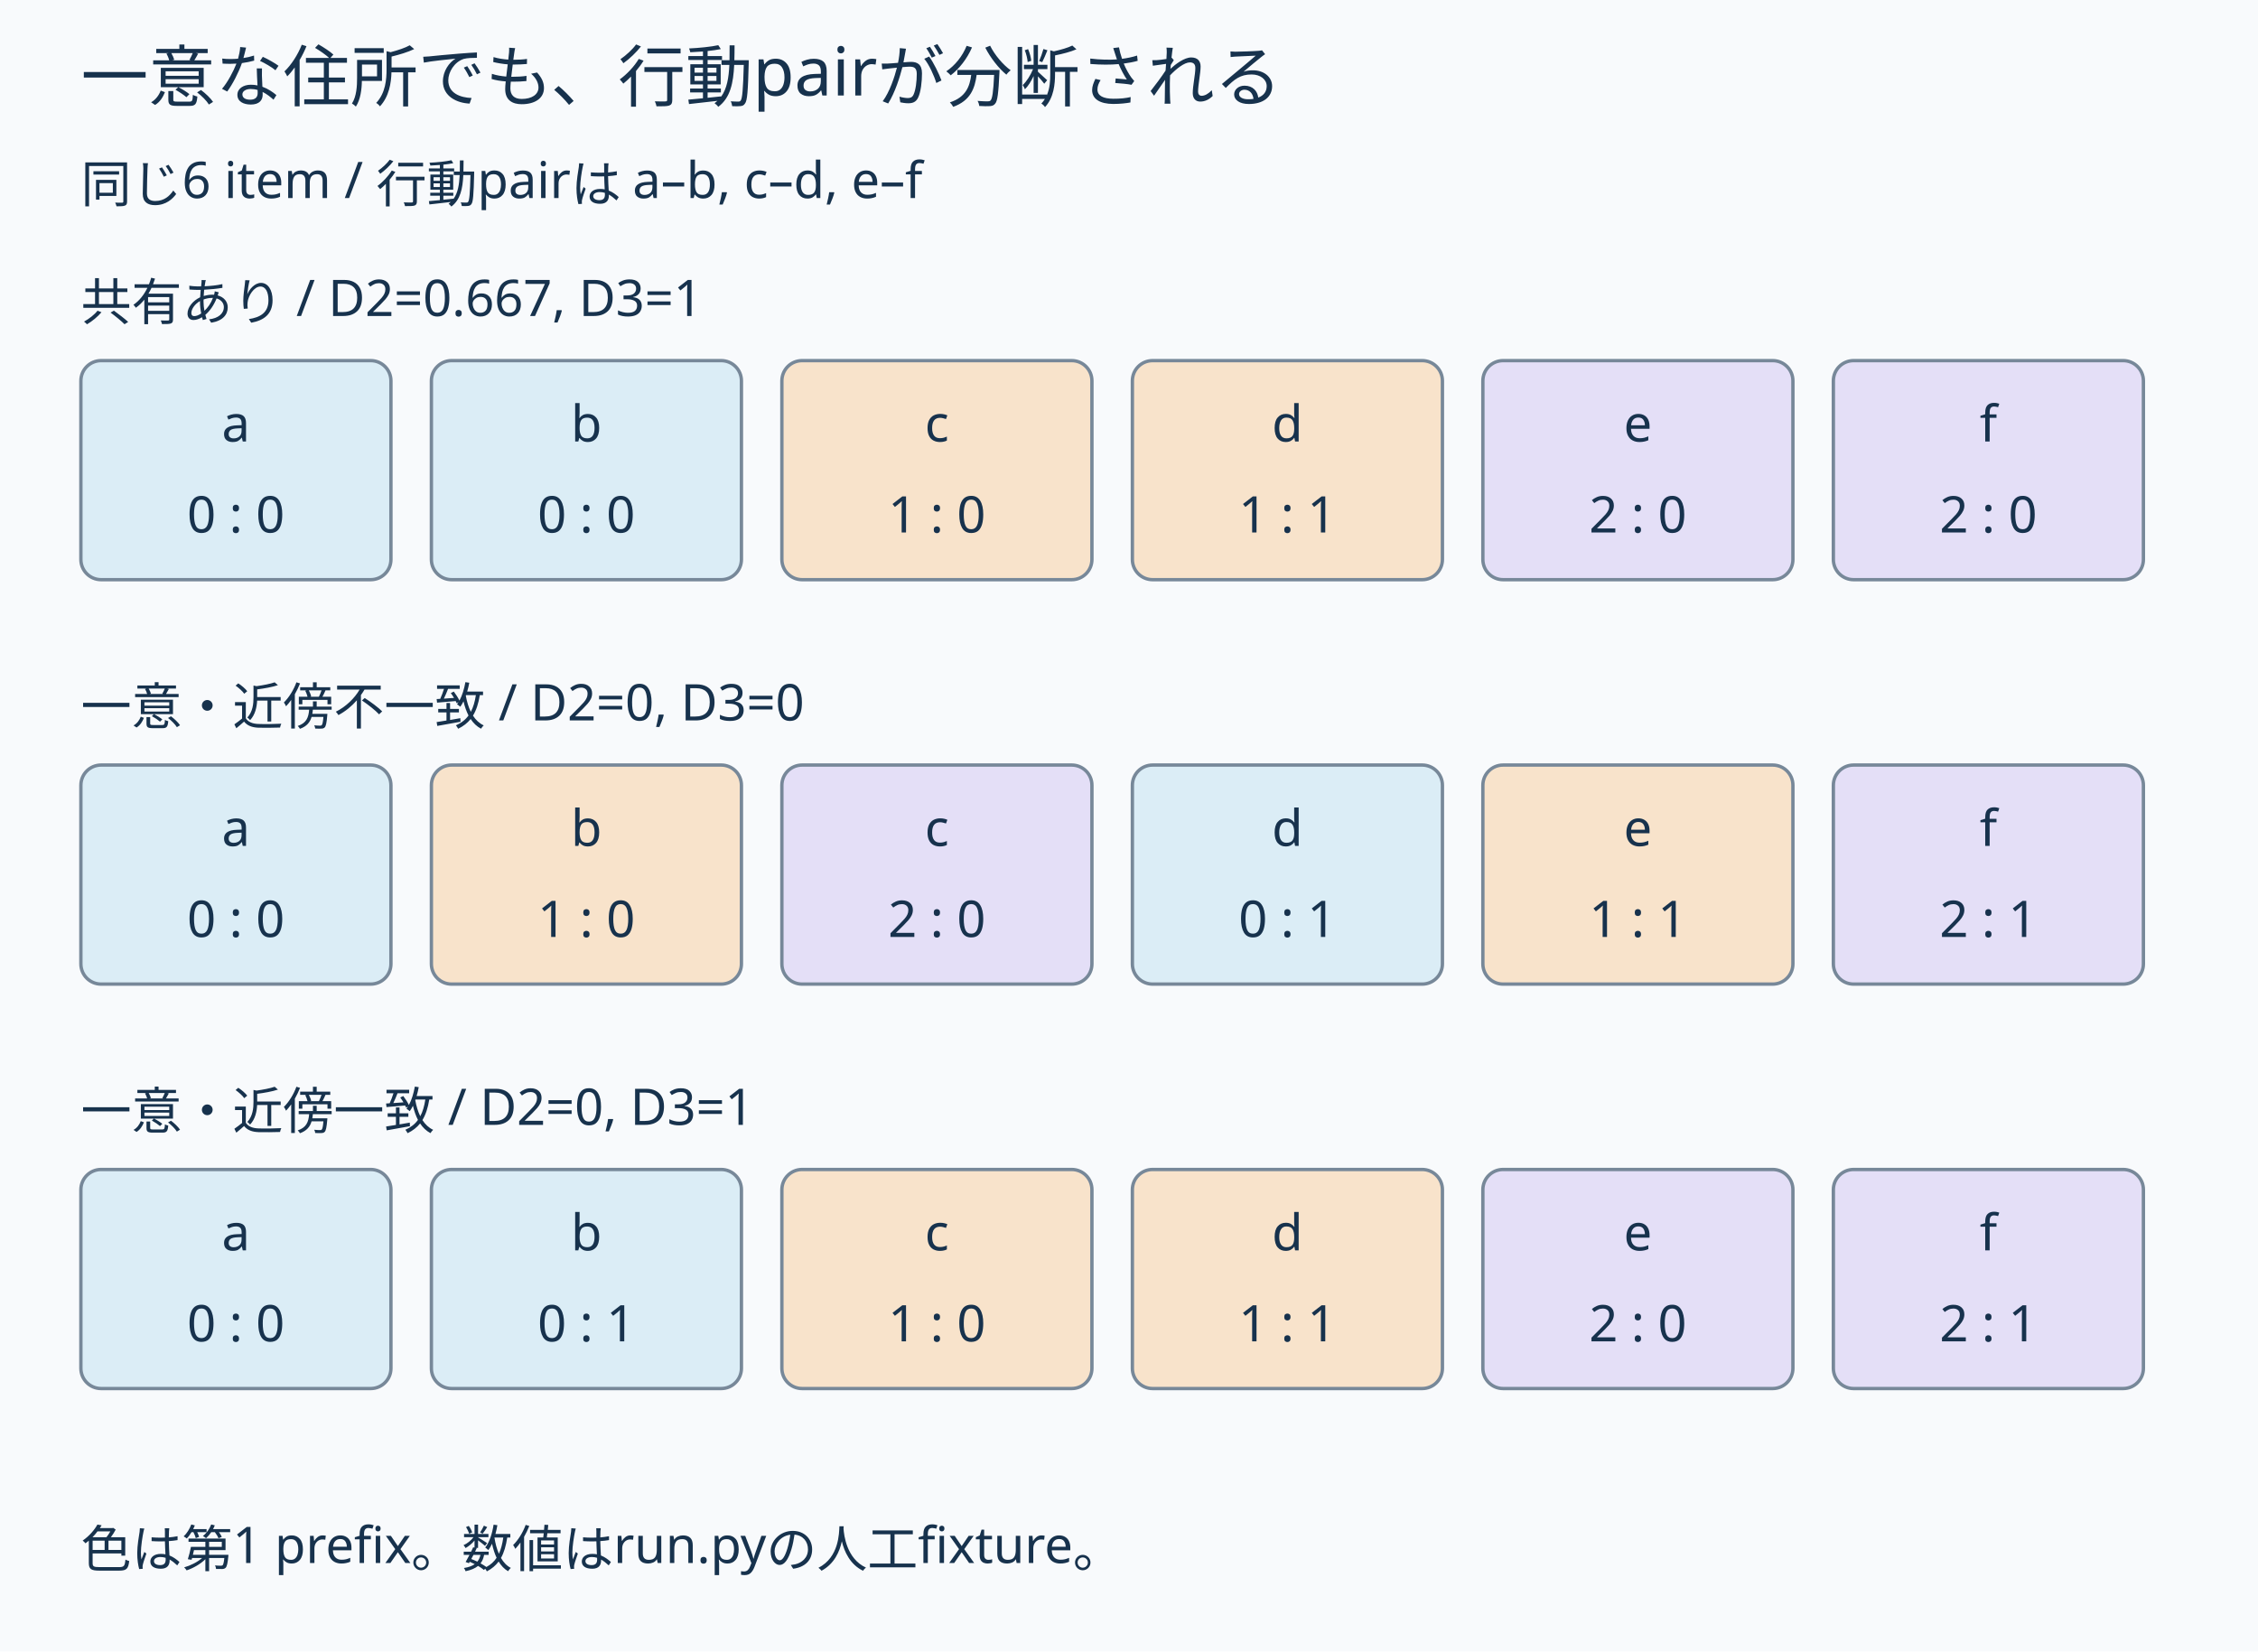
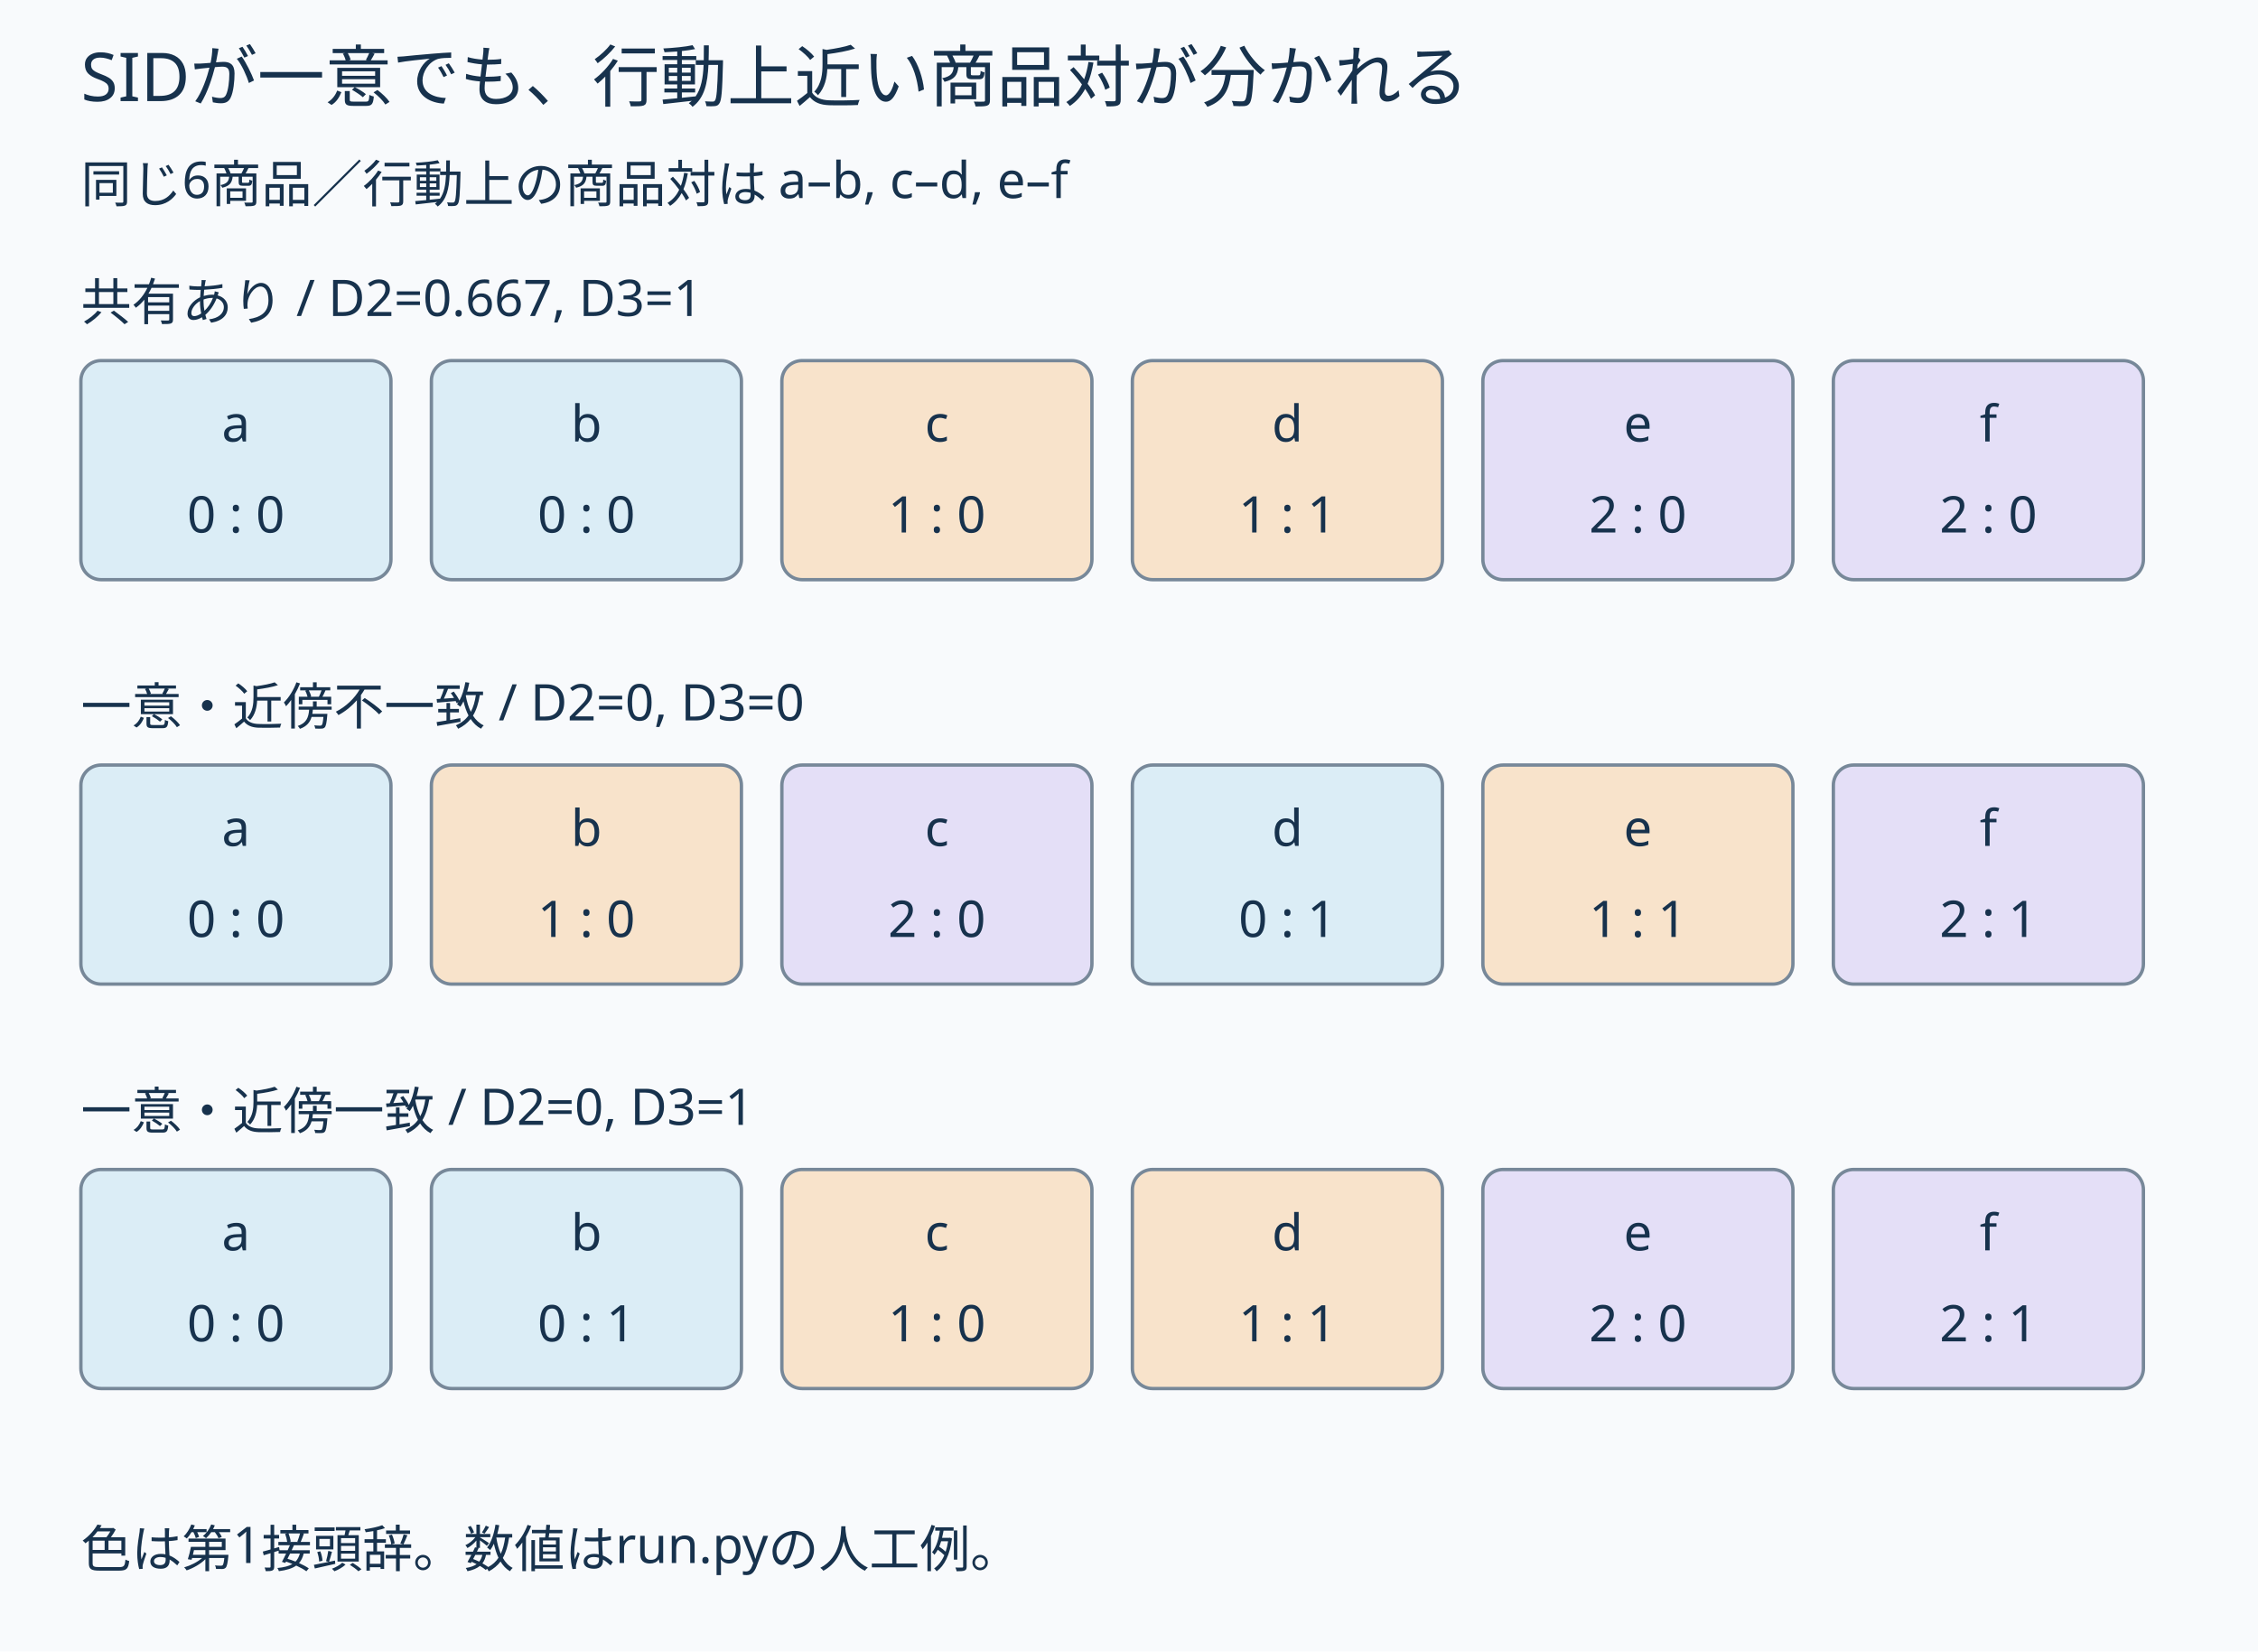
<svg xmlns="http://www.w3.org/2000/svg" viewBox="0 0 670 490" role="img" aria-label="3種類のSID住所表">
  <rect width="670" height="490" fill="#f8fafc" />
  <g font-family="sans-serif" font-size="15" fill="#17324d">
-     <text x="24" y="30" font-size="20">一意な住所でも、行動pairが分断される</text>
-     <text x="24" y="60">同じ6 item / 行動pairは a–b, c–d, e–f</text>
+     <text x="24" y="30" font-size="20">SIDが一意でも、行動上近い商品対が分かれる</text>
+     <text x="24" y="60">同じ6商品／行動上の商品対は a–b, c–d, e–f</text>
    <text x="24" y="95">共有あり / D2=0.667, D3=1</text>
    <rect x="24" y="107" width="92" height="65" rx="6" fill="#dbedf6" stroke="#789" />
    <text x="70" y="131" text-anchor="middle">a</text>
    <text x="70" y="158" text-anchor="middle">0 : 0</text>
    <rect x="128" y="107" width="92" height="65" rx="6" fill="#dbedf6" stroke="#789" />
    <text x="174" y="131" text-anchor="middle">b</text>
    <text x="174" y="158" text-anchor="middle">0 : 0</text>
    <rect x="232" y="107" width="92" height="65" rx="6" fill="#f8e3cb" stroke="#789" />
    <text x="278" y="131" text-anchor="middle">c</text>
    <text x="278" y="158" text-anchor="middle">1 : 0</text>
    <rect x="336" y="107" width="92" height="65" rx="6" fill="#f8e3cb" stroke="#789" />
    <text x="382" y="131" text-anchor="middle">d</text>
    <text x="382" y="158" text-anchor="middle">1 : 1</text>
    <rect x="440" y="107" width="92" height="65" rx="6" fill="#e4dff7" stroke="#789" />
    <text x="486" y="131" text-anchor="middle">e</text>
    <text x="486" y="158" text-anchor="middle">2 : 0</text>
    <rect x="544" y="107" width="92" height="65" rx="6" fill="#e4dff7" stroke="#789" />
    <text x="590" y="131" text-anchor="middle">f</text>
    <text x="590" y="158" text-anchor="middle">2 : 0</text>
    <text x="24" y="215">一意・近傍不一致 / D2=0, D3=0</text>
    <rect x="24" y="227" width="92" height="65" rx="6" fill="#dbedf6" stroke="#789" />
    <text x="70" y="251" text-anchor="middle">a</text>
    <text x="70" y="278" text-anchor="middle">0 : 0</text>
    <rect x="128" y="227" width="92" height="65" rx="6" fill="#f8e3cb" stroke="#789" />
    <text x="174" y="251" text-anchor="middle">b</text>
    <text x="174" y="278" text-anchor="middle">1 : 0</text>
    <rect x="232" y="227" width="92" height="65" rx="6" fill="#e4dff7" stroke="#789" />
    <text x="278" y="251" text-anchor="middle">c</text>
    <text x="278" y="278" text-anchor="middle">2 : 0</text>
    <rect x="336" y="227" width="92" height="65" rx="6" fill="#dbedf6" stroke="#789" />
    <text x="382" y="251" text-anchor="middle">d</text>
    <text x="382" y="278" text-anchor="middle">0 : 1</text>
    <rect x="440" y="227" width="92" height="65" rx="6" fill="#f8e3cb" stroke="#789" />
    <text x="486" y="251" text-anchor="middle">e</text>
    <text x="486" y="278" text-anchor="middle">1 : 1</text>
    <rect x="544" y="227" width="92" height="65" rx="6" fill="#e4dff7" stroke="#789" />
    <text x="590" y="251" text-anchor="middle">f</text>
    <text x="590" y="278" text-anchor="middle">2 : 1</text>
    <text x="24" y="335">一意・近傍一致 / D2=0, D3=1</text>
    <rect x="24" y="347" width="92" height="65" rx="6" fill="#dbedf6" stroke="#789" />
    <text x="70" y="371" text-anchor="middle">a</text>
    <text x="70" y="398" text-anchor="middle">0 : 0</text>
    <rect x="128" y="347" width="92" height="65" rx="6" fill="#dbedf6" stroke="#789" />
    <text x="174" y="371" text-anchor="middle">b</text>
    <text x="174" y="398" text-anchor="middle">0 : 1</text>
    <rect x="232" y="347" width="92" height="65" rx="6" fill="#f8e3cb" stroke="#789" />
    <text x="278" y="371" text-anchor="middle">c</text>
    <text x="278" y="398" text-anchor="middle">1 : 0</text>
    <rect x="336" y="347" width="92" height="65" rx="6" fill="#f8e3cb" stroke="#789" />
    <text x="382" y="371" text-anchor="middle">d</text>
    <text x="382" y="398" text-anchor="middle">1 : 1</text>
    <rect x="440" y="347" width="92" height="65" rx="6" fill="#e4dff7" stroke="#789" />
    <text x="486" y="371" text-anchor="middle">e</text>
    <text x="486" y="398" text-anchor="middle">2 : 0</text>
    <rect x="544" y="347" width="92" height="65" rx="6" fill="#e4dff7" stroke="#789" />
    <text x="590" y="371" text-anchor="middle">f</text>
    <text x="590" y="398" text-anchor="middle">2 : 1</text>
-     <text x="24" y="465">色は第1 prefix。数値はrun.pyの人工fixture。</text>
+     <text x="24" y="465">色は第1接頭辞。数値はrun.pyの人工例。</text>
  </g>
</svg>
